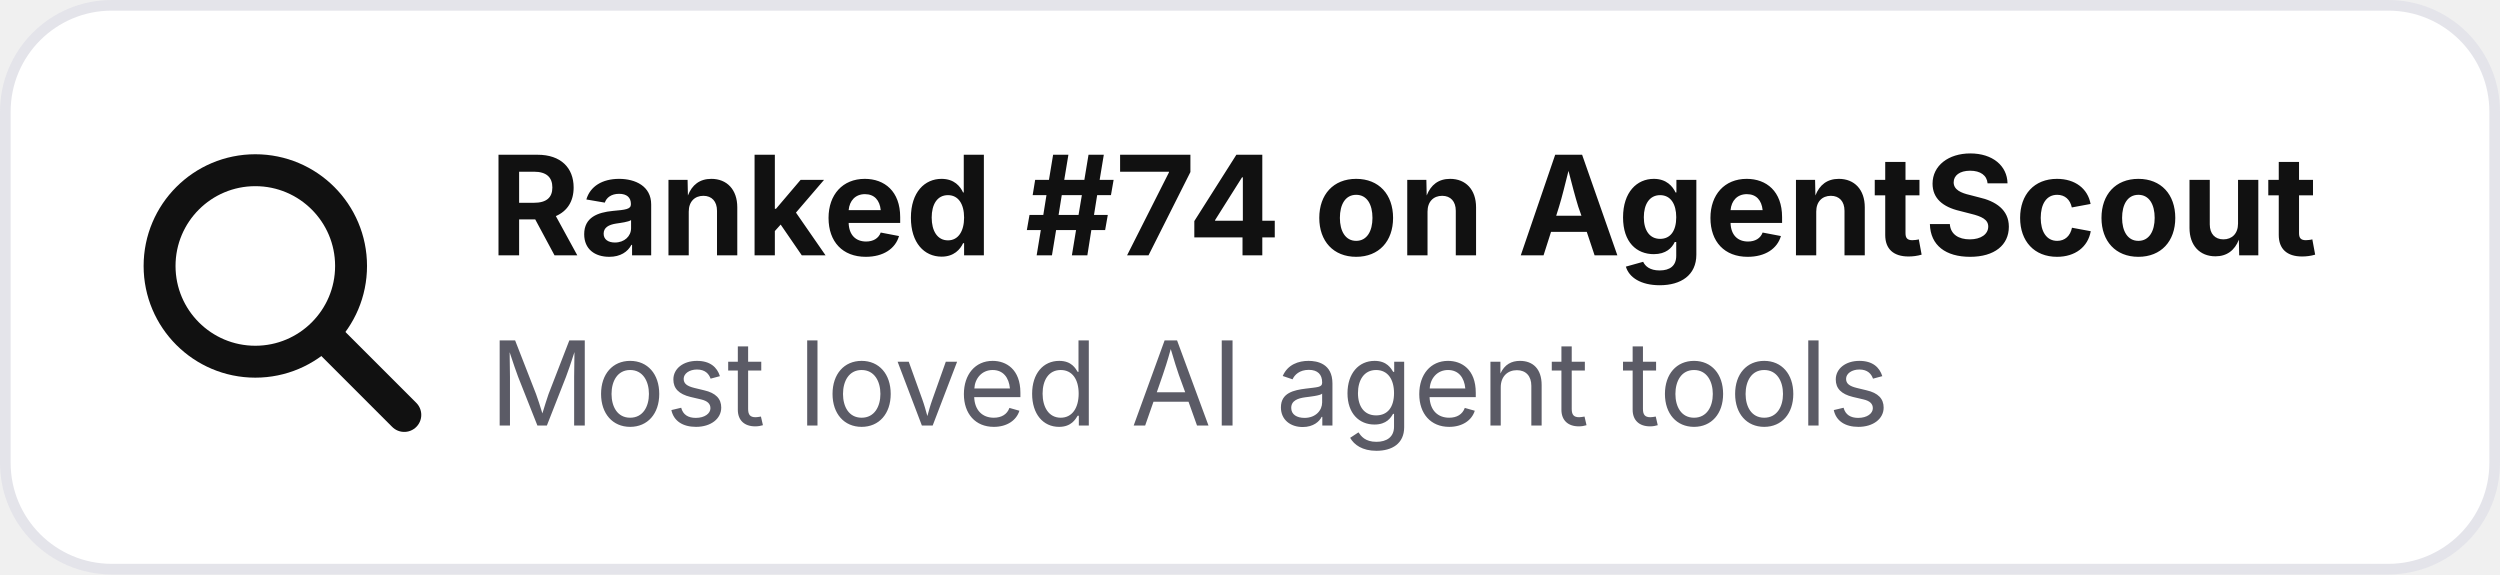
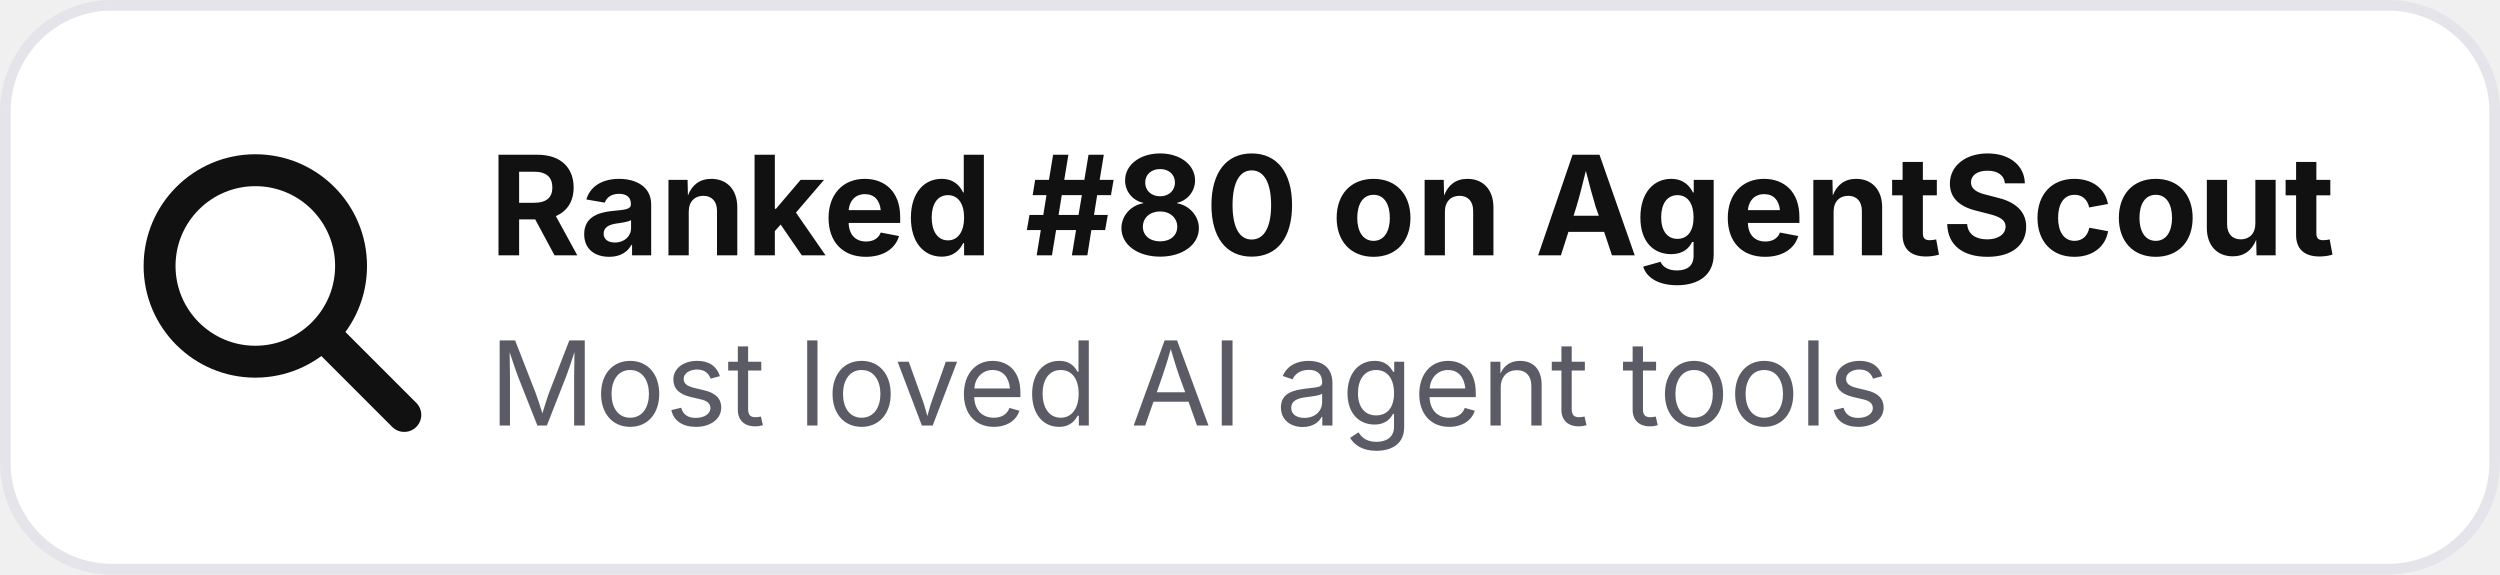
- <svg xmlns="http://www.w3.org/2000/svg" width="235" height="54" viewBox="0 0 235 54" role="img" aria-label="Ranked #74 on AgentScout">
+ <svg xmlns="http://www.w3.org/2000/svg" width="235" height="54" viewBox="0 0 235 54" role="img" aria-label="Ranked #80 on AgentScout">
  <rect x=".5" y=".5" width="234" height="53" rx="10" fill="#ffffff" stroke="#e4e4ea" />
  <circle cx="24" cy="25" r="9" fill="none" stroke="#111111" stroke-width="3" />
  <path d="M31 32l7 7" stroke="#111111" stroke-width="3.2" stroke-linecap="round" />
-   <text x="46" y="24" font-family="Inter,Segoe UI,Arial,sans-serif" font-size="13" font-weight="700" fill="#111111">Ranked #74 on AgentScout</text>
+   <text x="46" y="24" font-family="Inter,Segoe UI,Arial,sans-serif" font-size="13" font-weight="700" fill="#111111">Ranked #80 on AgentScout</text>
  <text x="46" y="40" font-family="Inter,Segoe UI,Arial,sans-serif" font-size="11" fill="#5b5b66">Most loved AI agent tools</text>
</svg>
